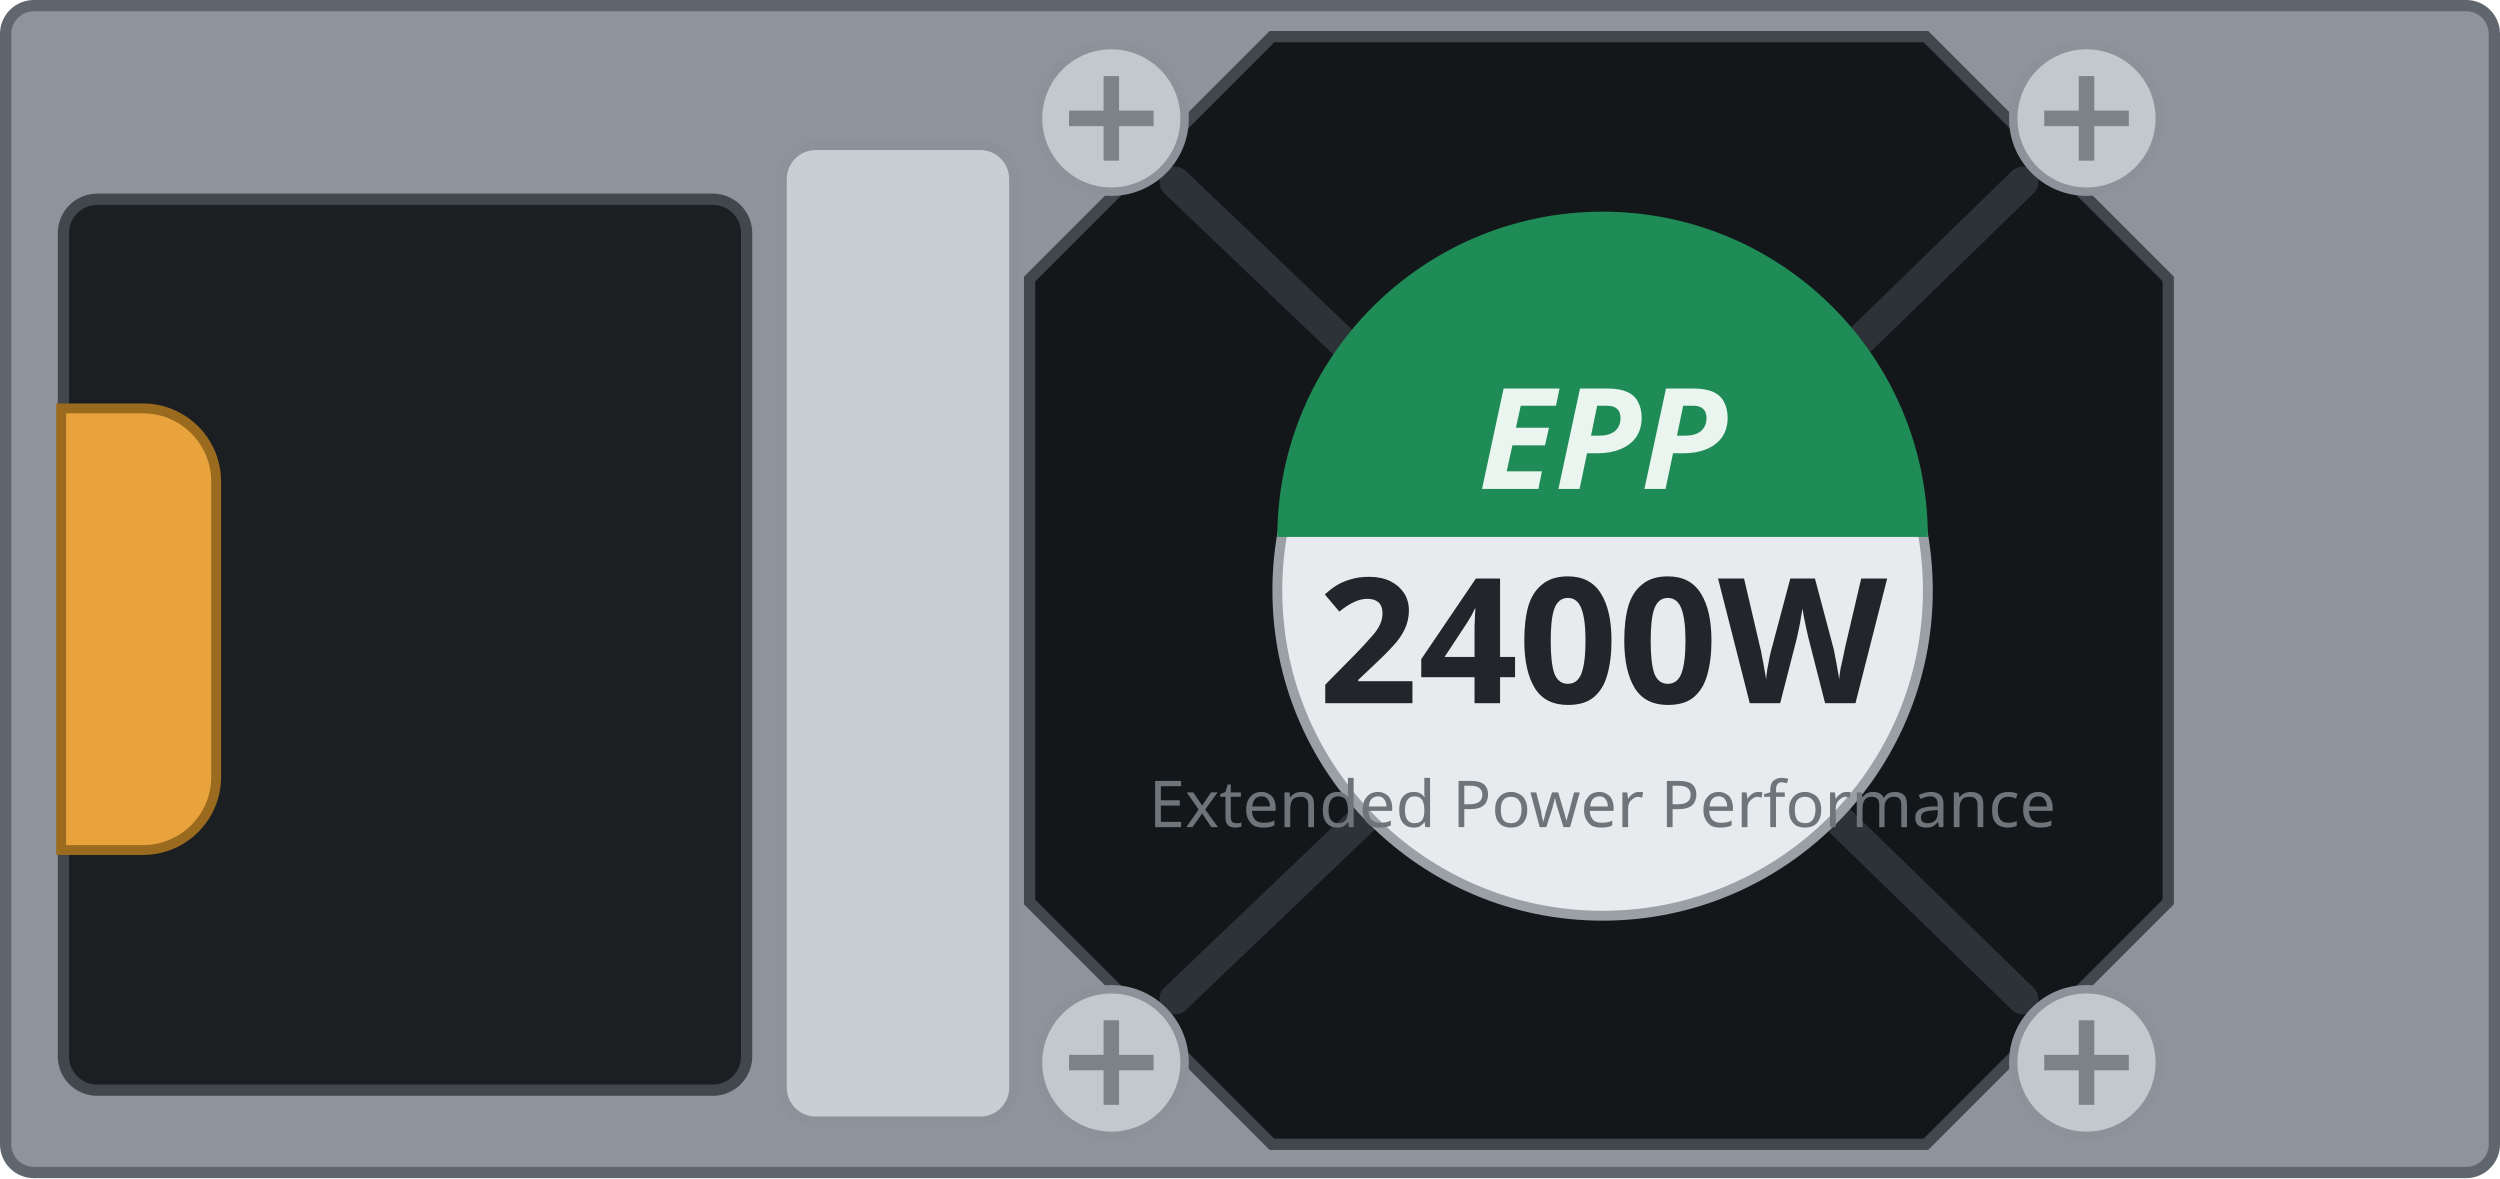
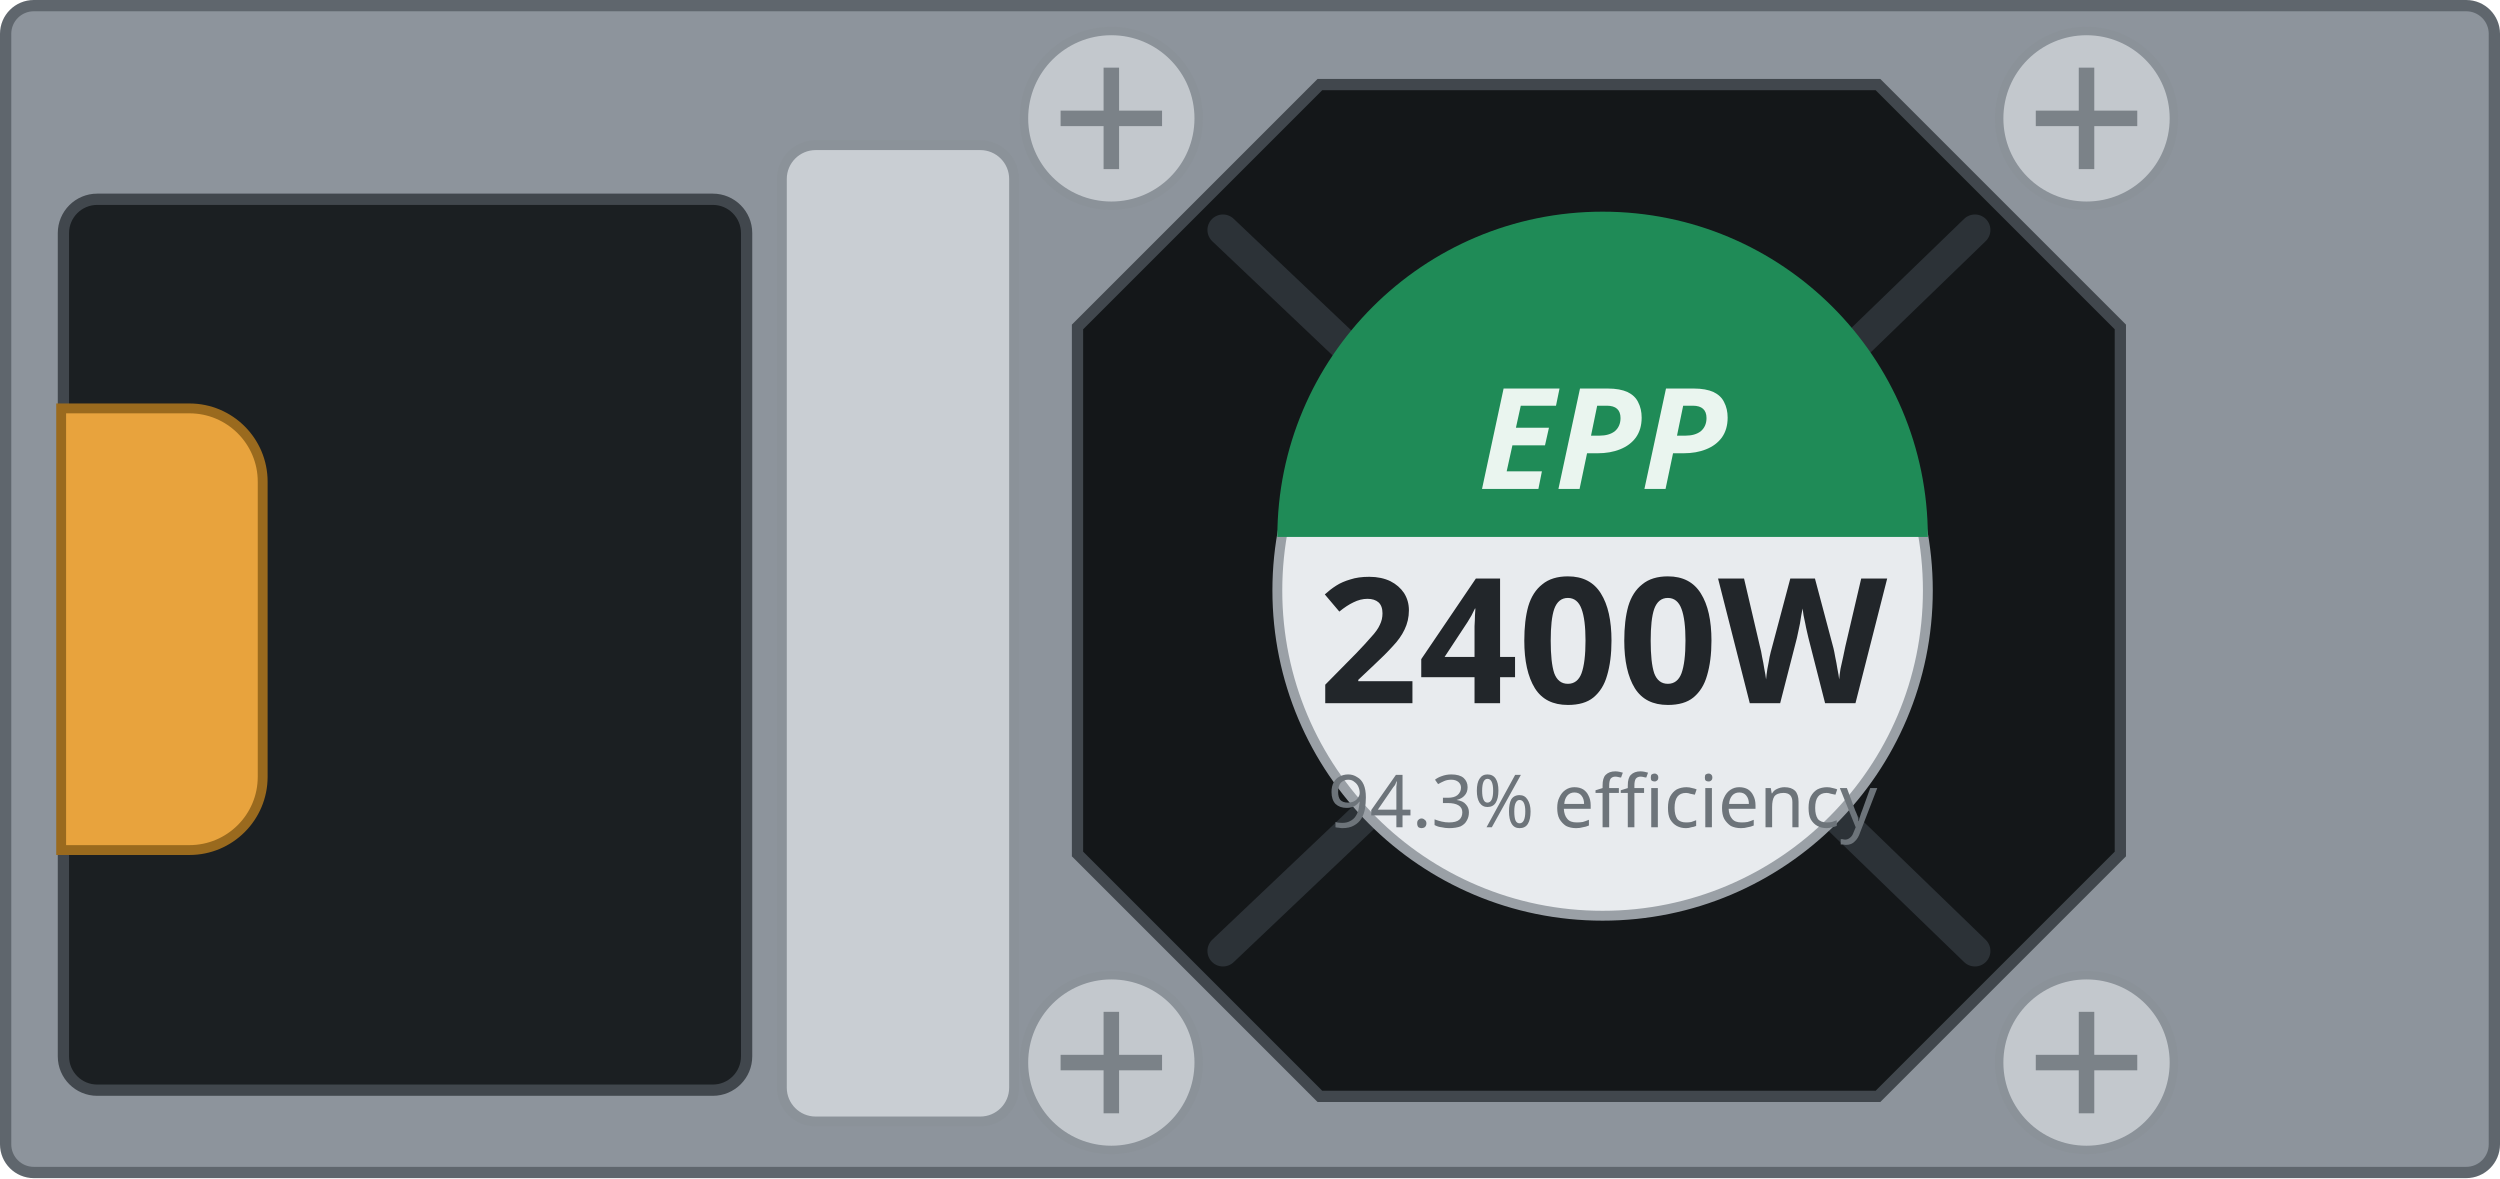
<svg xmlns="http://www.w3.org/2000/svg" width="88.7mm" height="41.8mm" viewBox="0 0 88.7 41.8">
  <rect x="0.2" y="0.2" width="88.30" height="41.40" rx="1.0" fill="#8d949c" stroke="#5f666d" stroke-width="0.4" />
  <rect id="inlet-bezel" x="2.25" y="7.07" width="24.24" height="31.61" rx="1.2" fill="#1b1f22" stroke="#41474d" stroke-width="0.4" />
-   <path id="handle" d="M2.17 14.49 h2.90 a2.6 2.6 0 0 1 2.6 2.6 v10.47 a2.6 2.6 0 0 1 -2.6 2.6 h-2.90 Z" fill="var(--led-color, #e8a33d)" stroke="#9a6a1e" stroke-width="0.35" />
+   <path id="handle" d="M2.17 14.49 h4.55 a2.6 2.6 0 0 1 2.6 2.6 v10.47 a2.6 2.6 0 0 1 -2.6 2.6 h-4.55 Z" fill="var(--led-color, #e8a33d)" stroke="#9a6a1e" stroke-width="0.35" />
  <rect x="27.74" y="5.15" width="8.24" height="34.64" rx="1.2" fill="#c9ced3" stroke="#8b9299" stroke-width="0.35" />
-   <path id="fan" d="M45.13 1.30 H68.33 L76.93 9.90 V32.00 L68.33 40.60 H45.13 L36.53 32.00 V9.90 Z" fill="#141719" stroke="#41474d" stroke-width="0.4" />
+   <path id="fan" d="M46.83 3.00 H66.63 L75.23 11.60 V30.30 L66.63 38.90 H46.83 L38.23 30.30 V11.60 Z" fill="#141719" stroke="#41474d" stroke-width="0.4" />
  <g stroke="#2c3237" stroke-width="1.1" fill="none" stroke-linecap="round">
-     <path d="M41.69 6.46 L48.52 12.98 M71.77 6.46 L65.14 12.91 M71.77 35.44 L65.14 28.99 M41.69 35.44 L48.52 28.92" />
+     <path d="M43.39 8.16 L48.49 13.00 M70.07 8.16 L65.15 12.92 M70.07 33.74 L65.15 28.98 M43.39 33.74 L48.49 28.90" />
  </g>
  <g>
-     <circle cx="39.43" cy="4.20" r="2.6" fill="#c3c8cd" stroke="#8b9299" stroke-width="0.3" />
-     <path d="M37.93 4.20 h3 M39.43 2.70 v3" stroke="#7b8288" stroke-width="0.55" />
+     <circle cx="39.43" cy="4.20" r="3.1" fill="#c3c8cd" stroke="#8b9299" stroke-width="0.3" />
+     <path d="M37.63 4.20 h3.6 M39.43 2.40 v3.6" stroke="#7b8288" stroke-width="0.55" />
  </g>
  <g>
-     <circle cx="74.03" cy="4.20" r="2.6" fill="#c3c8cd" stroke="#8b9299" stroke-width="0.3" />
-     <path d="M72.53 4.20 h3 M74.03 2.70 v3" stroke="#7b8288" stroke-width="0.55" />
+     <circle cx="74.03" cy="4.20" r="3.1" fill="#c3c8cd" stroke="#8b9299" stroke-width="0.3" />
+     <path d="M72.23 4.20 h3.6 M74.03 2.40 v3.6" stroke="#7b8288" stroke-width="0.55" />
  </g>
  <g>
-     <circle cx="74.03" cy="37.70" r="2.6" fill="#c3c8cd" stroke="#8b9299" stroke-width="0.3" />
-     <path d="M72.53 37.70 h3 M74.03 36.20 v3" stroke="#7b8288" stroke-width="0.55" />
+     <circle cx="74.03" cy="37.70" r="3.1" fill="#c3c8cd" stroke="#8b9299" stroke-width="0.3" />
+     <path d="M72.23 37.70 h3.6 M74.03 35.90 v3.6" stroke="#7b8288" stroke-width="0.55" />
  </g>
  <g>
-     <circle cx="39.43" cy="37.70" r="2.6" fill="#c3c8cd" stroke="#8b9299" stroke-width="0.3" />
-     <path d="M37.93 37.70 h3 M39.43 36.20 v3" stroke="#7b8288" stroke-width="0.55" />
+     <circle cx="39.43" cy="37.70" r="3.1" fill="#c3c8cd" stroke="#8b9299" stroke-width="0.3" />
+     <path d="M37.63 37.70 h3.6 M39.43 35.90 v3.6" stroke="#7b8288" stroke-width="0.55" />
  </g>
  <circle cx="56.86" cy="20.95" r="11.54" fill="#e8ebee" stroke="#9aa0a6" stroke-width="0.35" />
  <path d="M45.32 19.05 A11.54 11.54 0 0 1 68.40 19.05 Z" fill="#1f8b57" />
  <g id="silkscreen">
    <text x="56.86" y="17.35" font-family="sans-serif" font-size="5.0" font-weight="bold" font-style="italic" fill="#eaf5ef" text-anchor="middle">EPP</text>
    <text id="watts" x="56.86" y="24.95" font-family="sans-serif" font-size="6.2" font-weight="bold" fill="#22262a" text-anchor="middle">2400W</text>
-     <text x="56.86" y="29.35" font-family="sans-serif" font-size="2.3" fill="#6d747a" text-anchor="middle">Extended Power Performance</text>
+     <text x="56.86" y="29.35" font-family="sans-serif" font-size="2.6" fill="#6d747a" text-anchor="middle">94.3% efficiency</text>
  </g>
</svg>
